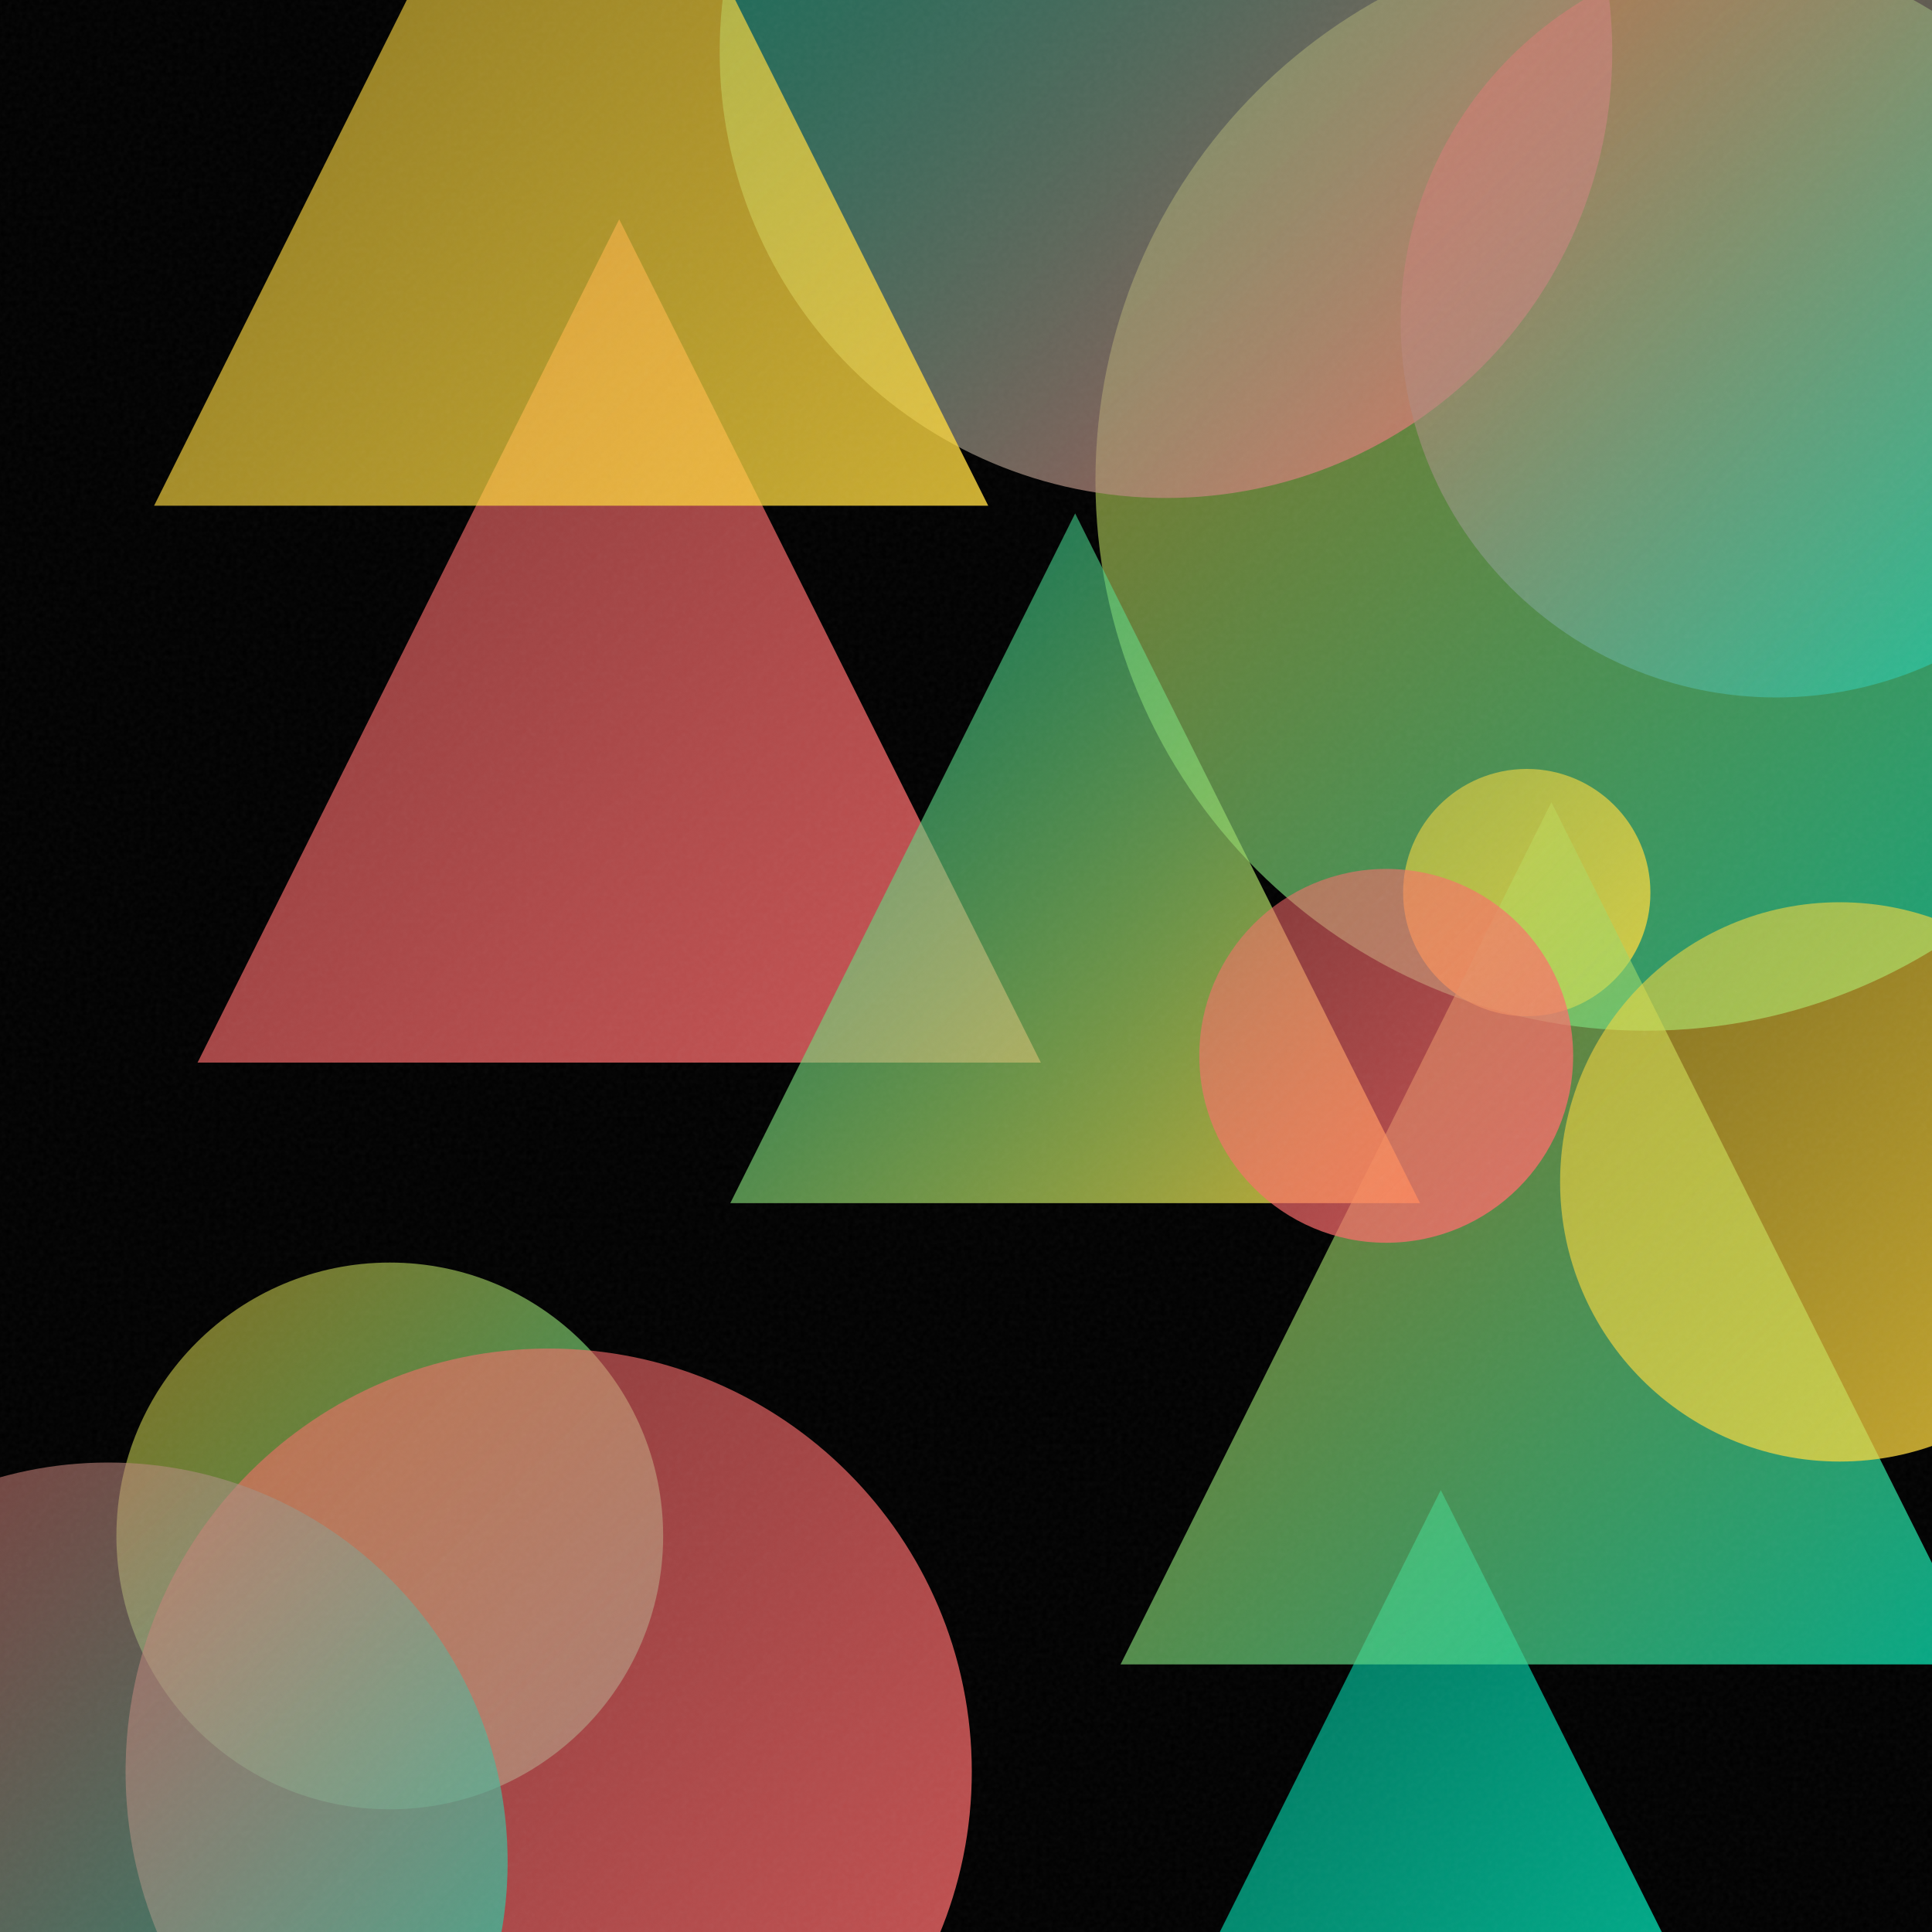
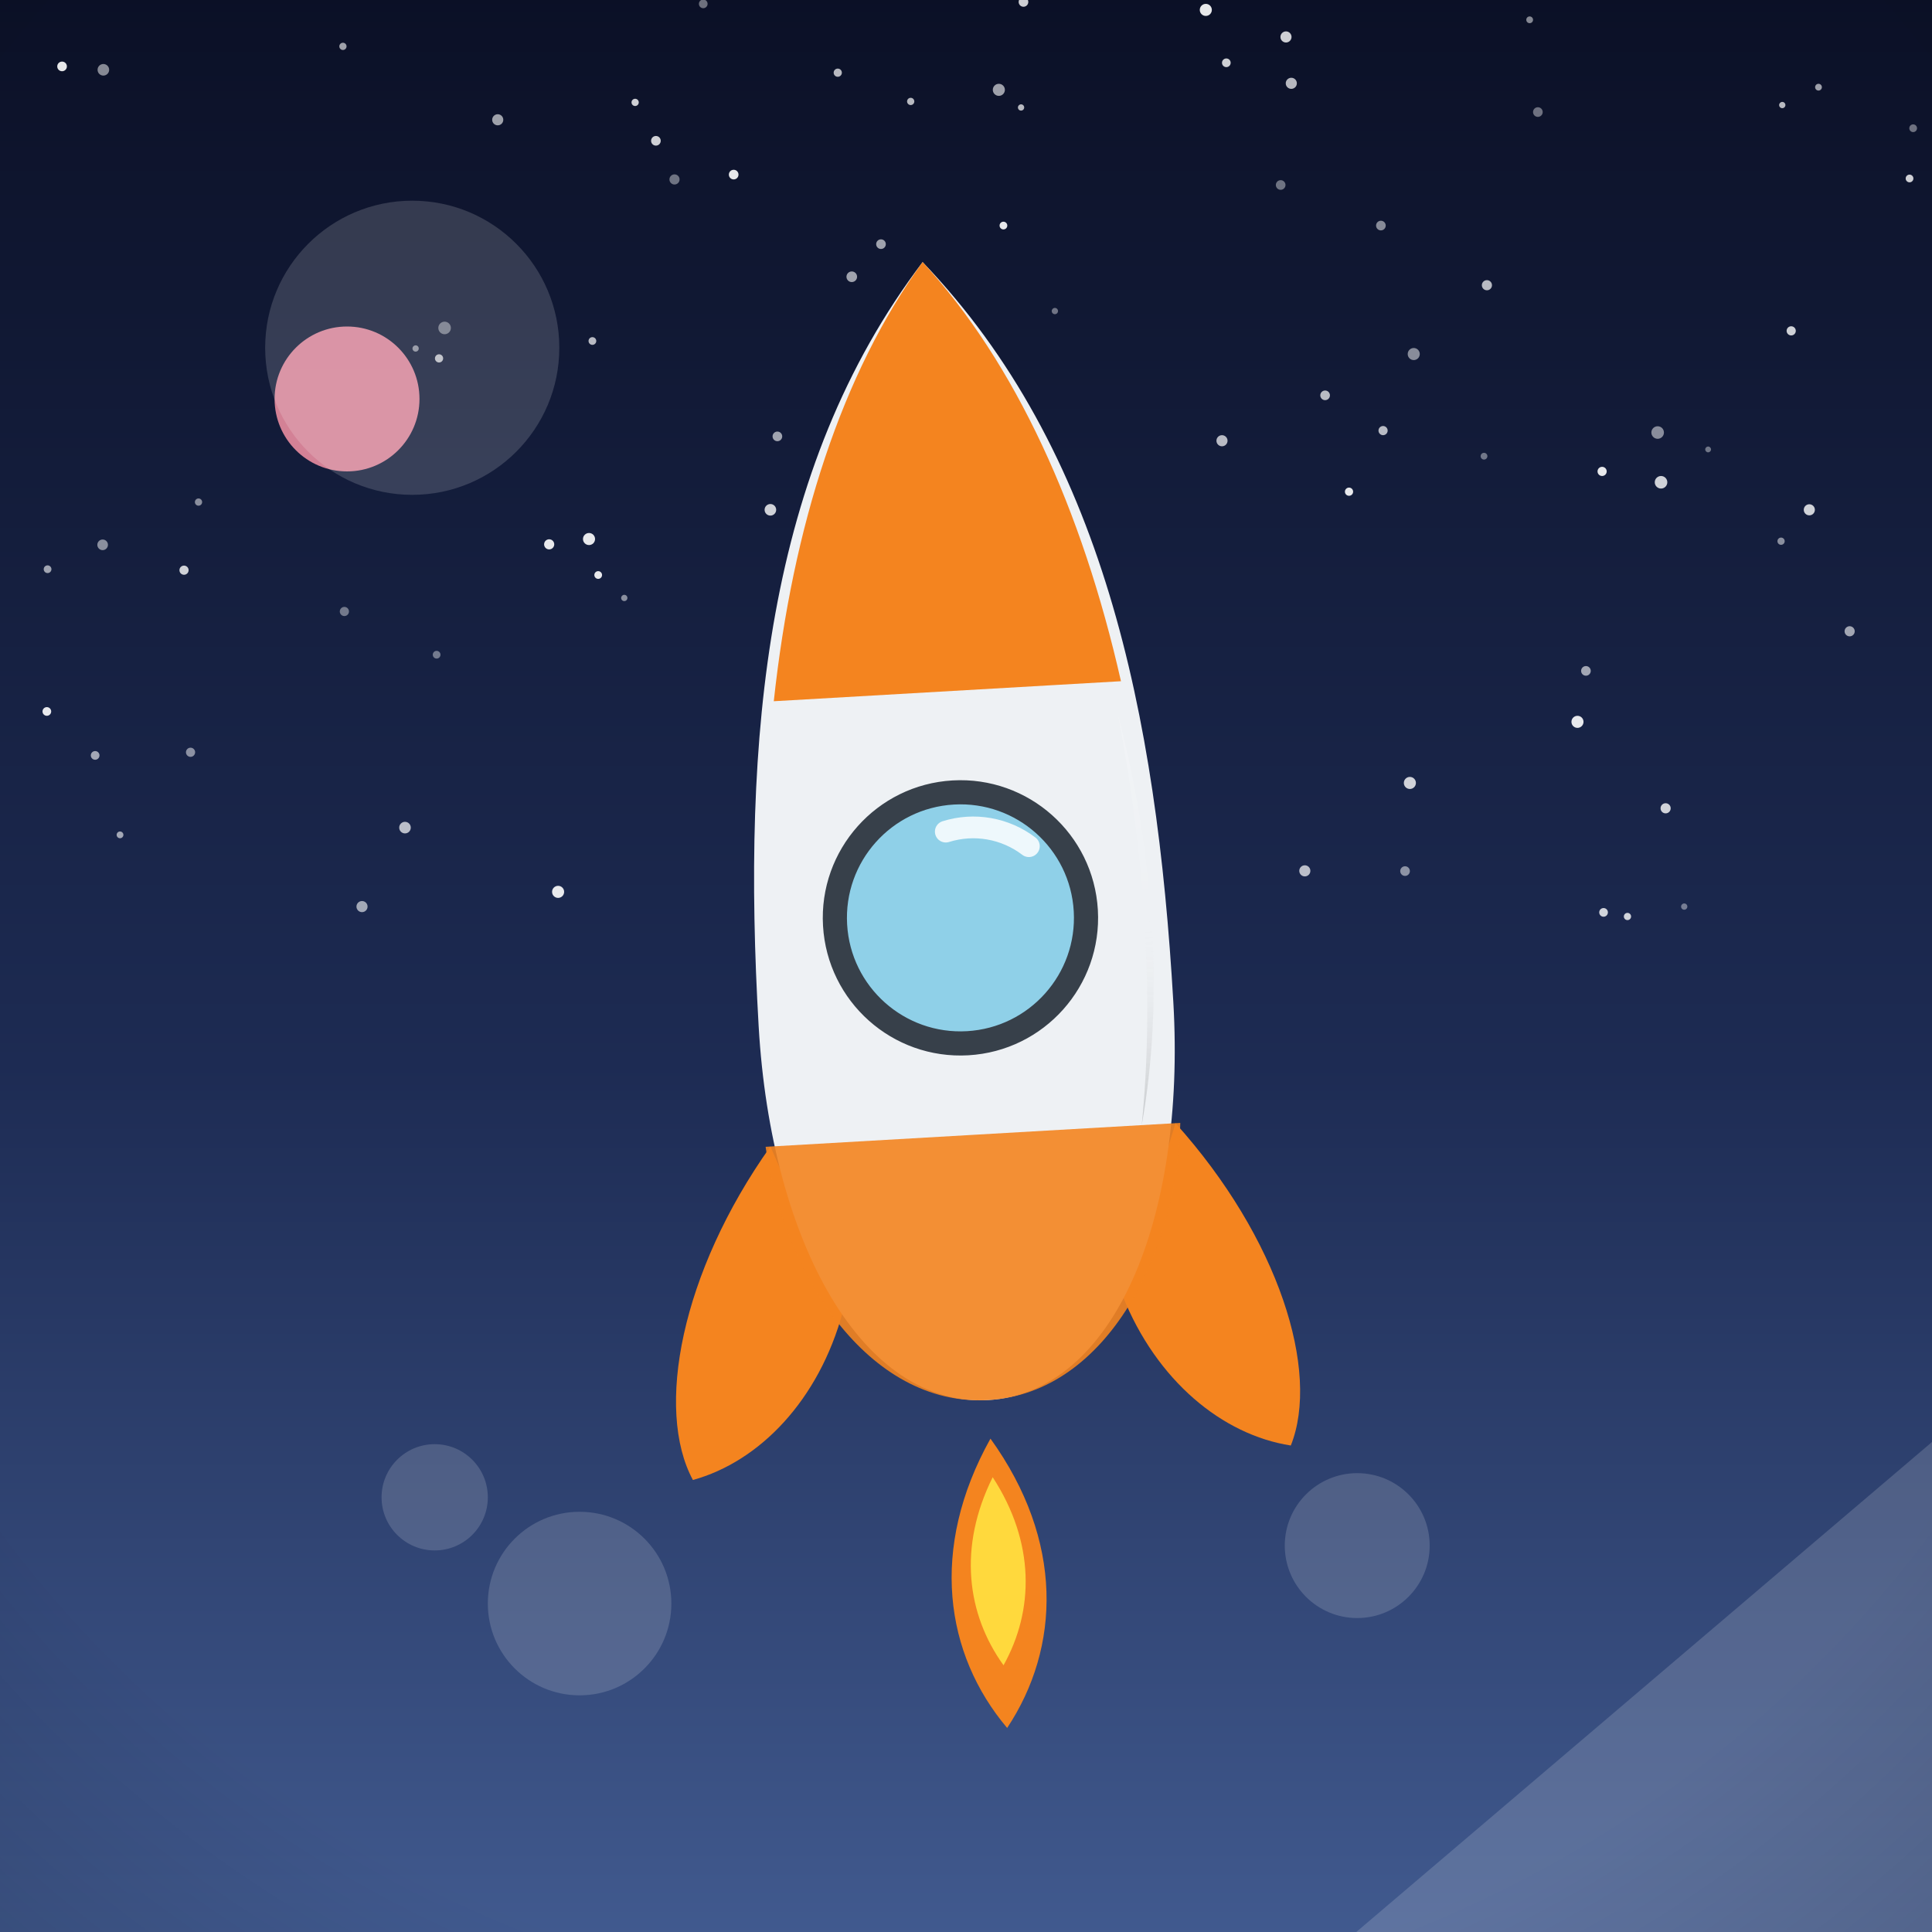
- <svg xmlns="http://www.w3.org/2000/svg" viewBox="0 0 400 400">
+ <svg xmlns="http://www.w3.org/2000/svg" viewBox="0 0 800 800">
  <defs>
-     <linearGradient id="g0" x1="40.9" y1="45.4" x2="215.5" y2="220.0" gradientUnits="userSpaceOnUse">
-       <stop offset="0" stop-color="#FF6B6B" stop-opacity="0.5" />
-       <stop offset="1" stop-color="#FF6B6B" stop-opacity="0.8" />
+     <linearGradient id="sky" x1="0" y1="0" x2="0" y2="1">
+       <stop offset="0" stop-color="#0b1026" />
+       <stop offset="0.55" stop-color="#1d2b53" />
+       <stop offset="1" stop-color="#415a8f" />
    </linearGradient>
-     <linearGradient id="g1" x1="24.1" y1="261.3" x2="137.3" y2="374.6" gradientUnits="userSpaceOnUse">
-       <stop offset="0" stop-color="#FFD93D" stop-opacity="0.5" />
-       <stop offset="1" stop-color="#00D4AA" stop-opacity="0.8" />
+     <radialGradient id="sunG" cx="0.38" cy="0.35" r="0.9">
+       <stop offset="0" stop-color="#fff3b0" />
+       <stop offset="1" stop-color="#ffb703" />
+     </radialGradient>
+     <linearGradient id="ground" x1="0" y1="0" x2="0" y2="1">
+       <stop offset="0" stop-color="#69b06f" />
+       <stop offset="1" stop-color="#3c7a44" />
    </linearGradient>
-     <linearGradient id="g2" x1="226.8" y1="-14.4" x2="454.6" y2="213.4" gradientUnits="userSpaceOnUse">
-       <stop offset="0" stop-color="#FFD93D" stop-opacity="0.5" />
-       <stop offset="1" stop-color="#00D4AA" stop-opacity="0.8" />
+     <linearGradient id="sea" x1="0" y1="0" x2="0" y2="1">
+       <stop offset="0" stop-color="#3d9bc4" />
+       <stop offset="1" stop-color="#1668a0" />
    </linearGradient>
-     <linearGradient id="g3" x1="148.9" y1="-81.8" x2="333.8" y2="103.1" gradientUnits="userSpaceOnUse">
-       <stop offset="0" stop-color="#00D4AA" stop-opacity="0.5" />
-       <stop offset="1" stop-color="#FF6B6B" stop-opacity="0.8" />
+     <linearGradient id="shade" x1="0" y1="0" x2="0" y2="1">
+       <stop offset="0" stop-color="#ffffff" stop-opacity="0.20" />
+       <stop offset="0.5" stop-color="#ffffff" stop-opacity="0" />
+       <stop offset="1" stop-color="#000000" stop-opacity="0.16" />
    </linearGradient>
-     <linearGradient id="g4" x1="290.5" y1="159.2" x2="341.8" y2="210.5" gradientUnits="userSpaceOnUse">
-       <stop offset="0" stop-color="#FFD93D" stop-opacity="0.5" />
-       <stop offset="1" stop-color="#FFD93D" stop-opacity="0.8" />
-     </linearGradient>
-     <linearGradient id="g5" x1="251.5" y1="308.5" x2="345.1" y2="402.1" gradientUnits="userSpaceOnUse">
-       <stop offset="0" stop-color="#00D4AA" stop-opacity="0.5" />
-       <stop offset="1" stop-color="#00D4AA" stop-opacity="0.8" />
-     </linearGradient>
-     <linearGradient id="g6" x1="232.0" y1="166.1" x2="410.5" y2="344.6" gradientUnits="userSpaceOnUse">
-       <stop offset="0" stop-color="#FFD93D" stop-opacity="0.5" />
-       <stop offset="1" stop-color="#00D4AA" stop-opacity="0.8" />
-     </linearGradient>
-     <linearGradient id="g7" x1="31.9" y1="-68.0" x2="204.6" y2="104.7" gradientUnits="userSpaceOnUse">
-       <stop offset="0" stop-color="#FFD93D" stop-opacity="0.5" />
-       <stop offset="1" stop-color="#FFD93D" stop-opacity="0.8" />
-     </linearGradient>
-     <linearGradient id="g8" x1="151.2" y1="106.3" x2="294.0" y2="249.1" gradientUnits="userSpaceOnUse">
-       <stop offset="0" stop-color="#00D4AA" stop-opacity="0.5" />
-       <stop offset="1" stop-color="#FFD93D" stop-opacity="0.8" />
-     </linearGradient>
-     <linearGradient id="g9" x1="290.0" y1="-11.1" x2="445.5" y2="144.4" gradientUnits="userSpaceOnUse">
-       <stop offset="0" stop-color="#FF6B6B" stop-opacity="0.5" />
-       <stop offset="1" stop-color="#00D4AA" stop-opacity="0.8" />
-     </linearGradient>
-     <linearGradient id="g10" x1="248.2" y1="179.9" x2="325.7" y2="257.3" gradientUnits="userSpaceOnUse">
-       <stop offset="0" stop-color="#FF6B6B" stop-opacity="0.5" />
-       <stop offset="1" stop-color="#FF6B6B" stop-opacity="0.8" />
-     </linearGradient>
-     <linearGradient id="g11" x1="25.9" y1="279.2" x2="201.2" y2="454.5" gradientUnits="userSpaceOnUse">
-       <stop offset="0" stop-color="#FF6B6B" stop-opacity="0.5" />
-       <stop offset="1" stop-color="#FF6B6B" stop-opacity="0.8" />
-     </linearGradient>
-     <linearGradient id="g12" x1="323.0" y1="186.8" x2="438.8" y2="302.5" gradientUnits="userSpaceOnUse">
-       <stop offset="0" stop-color="#FFD93D" stop-opacity="0.5" />
-       <stop offset="1" stop-color="#FFD93D" stop-opacity="0.8" />
-     </linearGradient>
-     <linearGradient id="g13" x1="-60.4" y1="302.7" x2="105.1" y2="468.2" gradientUnits="userSpaceOnUse">
-       <stop offset="0" stop-color="#FF6B6B" stop-opacity="0.5" />
-       <stop offset="1" stop-color="#00D4AA" stop-opacity="0.8" />
-     </linearGradient>
-     <filter id="n">
-       <feTurbulence type="fractalNoise" baseFrequency="0.9" numOctaves="2" stitchTiles="stitch" />
-       <feColorMatrix type="saturate" values="0" />
-     </filter>
+     <radialGradient id="vig" cx="0.5" cy="0.42" r="0.85">
+       <stop offset="0.72" stop-color="#000000" stop-opacity="0" />
+       <stop offset="1" stop-color="#000000" stop-opacity="0.20" />
+     </radialGradient>
  </defs>
-   <rect width="400" height="400" fill="#000000" />
-   <path d="M 128.2 45.4 L 215.5 220.0 L 40.9 220.0 Z" fill="url(#g0)" />
-   <circle cx="80.7" cy="318.0" r="56.6" fill="url(#g1)" />
-   <circle cx="340.7" cy="99.5" r="113.9" fill="url(#g2)" />
-   <circle cx="241.4" cy="10.7" r="92.4" fill="url(#g3)" />
-   <circle cx="316.1" cy="184.8" r="25.6" fill="url(#g4)" />
-   <path d="M 298.3 308.5 L 345.1 402.1 L 251.5 402.1 Z" fill="url(#g5)" />
-   <path d="M 321.2 166.1 L 410.5 344.6 L 232.0 344.6 Z" fill="url(#g6)" />
-   <path d="M 118.2 -68.0 L 204.6 104.7 L 31.9 104.7 Z" fill="url(#g7)" />
-   <path d="M 222.6 106.3 L 294.0 249.1 L 151.2 249.1 Z" fill="url(#g8)" />
-   <circle cx="367.7" cy="66.7" r="77.7" fill="url(#g9)" />
-   <circle cx="287.0" cy="218.6" r="38.7" fill="url(#g10)" />
-   <circle cx="113.6" cy="366.8" r="87.6" fill="url(#g11)" />
-   <circle cx="380.9" cy="244.7" r="57.9" fill="url(#g12)" />
-   <circle cx="22.4" cy="385.5" r="82.7" fill="url(#g13)" />
-   <rect width="400" height="400" filter="url(#n)" opacity="0.05" />
+   <rect width="800" height="800" fill="url(#sky)" />
+   <circle cx="585.4" cy="146.6" r="2.5" fill="#ffffff" opacity="0.5" />
+   <circle cx="380.9" cy="114.9" r="2.4" fill="#ffffff" opacity="0.8" />
+   <circle cx="227.4" cy="225.4" r="2.1" fill="#ffffff" opacity="0.9" />
+   <circle cx="39.4" cy="312.8" r="1.8" fill="#ffffff" opacity="0.6" />
+   <circle cx="741.7" cy="137" r="1.9" fill="#ffffff" opacity="0.8" />
+   <circle cx="633.4" cy="8.2" r="1.4" fill="#ffffff" opacity="0.5" />
+   <circle cx="231.1" cy="369.3" r="2.5" fill="#ffffff" opacity="0.9" />
+   <circle cx="407.1" cy="157.9" r="2.5" fill="#ffffff" opacity="0.7" />
+   <circle cx="291.2" cy="1.6" r="1.8" fill="#ffffff" opacity="0.4" />
+   <circle cx="180.8" cy="271.1" r="1.6" fill="#ffffff" opacity="0.4" />
+   <circle cx="25.7" cy="27.5" r="2" fill="#ffffff" opacity="0.9" />
+   <circle cx="765.9" cy="261.4" r="2.1" fill="#ffffff" opacity="0.6" />
+   <circle cx="377.1" cy="42" r="1.5" fill="#ffffff" opacity="0.7" />
+   <circle cx="437.9" cy="207.5" r="1.5" fill="#ffffff" opacity="0.7" />
+   <circle cx="82.2" cy="207.9" r="1.5" fill="#ffffff" opacity="0.5" />
+   <circle cx="499.3" cy="4.1" r="2.5" fill="#ffffff" opacity="0.9" />
+   <circle cx="656.7" cy="277.8" r="2" fill="#ffffff" opacity="0.6" />
+   <circle cx="689.7" cy="334.7" r="2.1" fill="#ffffff" opacity="0.8" />
+   <circle cx="583.8" cy="324.2" r="2.5" fill="#ffffff" opacity="0.8" />
+   <circle cx="532.5" cy="15.3" r="2.3" fill="#ffffff" opacity="0.8" />
+   <circle cx="697.4" cy="375.4" r="1.3" fill="#ffffff" opacity="0.4" />
+   <circle cx="303.8" cy="72.3" r="2" fill="#ffffff" opacity="0.9" />
+   <circle cx="243.9" cy="223.2" r="2.5" fill="#ffffff" opacity="0.9" />
+   <circle cx="469.5" cy="342.2" r="1.9" fill="#ffffff" opacity="0.4" />
+   <circle cx="792.2" cy="53.1" r="1.6" fill="#ffffff" opacity="0.4" />
+   <circle cx="420.8" cy="360.4" r="1.8" fill="#ffffff" opacity="0.4" />
+   <circle cx="534.7" cy="34.5" r="2.3" fill="#ffffff" opacity="0.7" />
+   <circle cx="737.5" cy="224.1" r="1.5" fill="#ffffff" opacity="0.5" />
+   <circle cx="19.4" cy="294.6" r="1.8" fill="#ffffff" opacity="0.9" />
+   <circle cx="454.5" cy="375.1" r="2.1" fill="#ffffff" opacity="0.7" />
+   <circle cx="181.8" cy="148.4" r="1.7" fill="#ffffff" opacity="0.7" />
+   <circle cx="263" cy="42.4" r="1.5" fill="#ffffff" opacity="0.8" />
+   <circle cx="753" cy="36.1" r="1.4" fill="#ffffff" opacity="0.6" />
+   <circle cx="42.5" cy="225.6" r="2.2" fill="#ffffff" opacity="0.5" />
+   <circle cx="707.3" cy="186.1" r="1.2" fill="#ffffff" opacity="0.4" />
+   <circle cx="400" cy="193.1" r="2.4" fill="#ffffff" opacity="0.6" />
+   <circle cx="664" cy="377.8" r="1.8" fill="#ffffff" opacity="0.8" />
+   <circle cx="506" cy="182.5" r="2.3" fill="#ffffff" opacity="0.7" />
+   <circle cx="540.3" cy="360.6" r="2.3" fill="#ffffff" opacity="0.7" />
+   <circle cx="687.8" cy="199.7" r="2.6" fill="#ffffff" opacity="0.8" />
+   <circle cx="615.7" cy="118.1" r="2.1" fill="#ffffff" opacity="0.7" />
+   <circle cx="458.4" cy="277.1" r="2.5" fill="#ffffff" opacity="0.9" />
+   <circle cx="413.6" cy="37.2" r="2.5" fill="#ffffff" opacity="0.6" />
+   <circle cx="572.7" cy="178.3" r="1.9" fill="#ffffff" opacity="0.7" />
+   <circle cx="323.2" cy="359.1" r="1.5" fill="#ffffff" opacity="0.8" />
+   <circle cx="19.7" cy="235.7" r="1.6" fill="#ffffff" opacity="0.6" />
+   <circle cx="364.8" cy="101.1" r="2" fill="#ffffff" opacity="0.6" />
+   <circle cx="749.2" cy="211.1" r="2.3" fill="#ffffff" opacity="0.8" />
+   <circle cx="423.8" cy="0.8" r="2" fill="#ffffff" opacity="0.8" />
+   <circle cx="614.5" cy="188.9" r="1.4" fill="#ffffff" opacity="0.4" />
+   <circle cx="319" cy="211.1" r="2.4" fill="#ffffff" opacity="0.8" />
+   <circle cx="184.1" cy="135.8" r="2.6" fill="#ffffff" opacity="0.4" />
+   <circle cx="388.2" cy="376.1" r="2.6" fill="#ffffff" opacity="0.9" />
+   <circle cx="581.8" cy="360.7" r="2" fill="#ffffff" opacity="0.5" />
+   <circle cx="790.7" cy="73.9" r="1.6" fill="#ffffff" opacity="0.8" />
+   <circle cx="548.7" cy="163.7" r="2" fill="#ffffff" opacity="0.7" />
+   <circle cx="558.6" cy="203.6" r="1.7" fill="#ffffff" opacity="0.9" />
+   <circle cx="258.5" cy="247.6" r="1.3" fill="#ffffff" opacity="0.5" />
+   <circle cx="352.7" cy="114.6" r="2.2" fill="#ffffff" opacity="0.6" />
+   <circle cx="142" cy="19.2" r="1.5" fill="#ffffff" opacity="0.6" />
+   <circle cx="149.9" cy="375.4" r="2.3" fill="#ffffff" opacity="0.6" />
+   <circle cx="78.9" cy="311.5" r="1.9" fill="#ffffff" opacity="0.5" />
+   <circle cx="321.9" cy="180.7" r="2" fill="#ffffff" opacity="0.6" />
+   <circle cx="507.8" cy="26" r="1.8" fill="#ffffff" opacity="0.8" />
+   <circle cx="142.6" cy="253.2" r="1.9" fill="#ffffff" opacity="0.4" />
+   <circle cx="365.1" cy="173.8" r="2.6" fill="#ffffff" opacity="0.7" />
+   <circle cx="408" cy="199.1" r="2.6" fill="#ffffff" opacity="0.7" />
+   <circle cx="571.8" cy="93.4" r="2" fill="#ffffff" opacity="0.5" />
+   <circle cx="422.8" cy="44.5" r="1.3" fill="#ffffff" opacity="0.7" />
+   <circle cx="172.1" cy="144.3" r="1.3" fill="#ffffff" opacity="0.5" />
+   <circle cx="322.1" cy="272.6" r="1.4" fill="#ffffff" opacity="0.7" />
+   <circle cx="436.8" cy="128.8" r="1.3" fill="#ffffff" opacity="0.4" />
+   <circle cx="42.8" cy="28.9" r="2.4" fill="#ffffff" opacity="0.5" />
+   <circle cx="346.9" cy="30.1" r="1.7" fill="#ffffff" opacity="0.7" />
+   <circle cx="663.4" cy="195.2" r="1.9" fill="#ffffff" opacity="0.9" />
+   <circle cx="49.7" cy="345.7" r="1.4" fill="#ffffff" opacity="0.6" />
+   <circle cx="247.7" cy="238.1" r="1.6" fill="#ffffff" opacity="0.9" />
+   <circle cx="167.7" cy="342.7" r="2.4" fill="#ffffff" opacity="0.7" />
+   <circle cx="415.5" cy="93.4" r="1.6" fill="#ffffff" opacity="0.9" />
+   <circle cx="738" cy="43.5" r="1.3" fill="#ffffff" opacity="0.7" />
+   <circle cx="271.6" cy="58.3" r="2" fill="#ffffff" opacity="0.8" />
+   <circle cx="279.3" cy="74.3" r="2.1" fill="#ffffff" opacity="0.4" />
+   <circle cx="653.2" cy="298.9" r="2.5" fill="#ffffff" opacity="0.9" />
+   <circle cx="530.3" cy="76.6" r="2" fill="#ffffff" opacity="0.4" />
+   <circle cx="636.8" cy="46.4" r="2" fill="#ffffff" opacity="0.4" />
+   <circle cx="76.2" cy="236.1" r="1.9" fill="#ffffff" opacity="0.8" />
+   <circle cx="686.4" cy="179.1" r="2.6" fill="#ffffff" opacity="0.5" />
+   <circle cx="206.1" cy="49.6" r="2.3" fill="#ffffff" opacity="0.6" />
+   <circle cx="245.3" cy="141.2" r="1.6" fill="#ffffff" opacity="0.7" />
+   <circle cx="673.9" cy="379.5" r="1.5" fill="#ffffff" opacity="0.8" />
+   <circle cx="143.7" cy="165.2" r="30" fill="#e88ca0" opacity="0.9" />
+   <g transform="translate(400 0) scale(-1 1) translate(-400 0)">
+     <g transform="rotate(3.3 400 420)">
+       <path d="M400 596 C 428 640 424 684 400 716 C 376 684 372 640 400 596 Z" fill="#f4841f" />
+       <path d="M400 612 C 416 640 414 668 400 690 C 386 668 384 640 400 612 Z" fill="#ffd93d" />
+       <path d="M316 470 C 276 520 262 576 276 606 C 304 600 330 576 342 540 Z" fill="#f4841f" />
+       <path d="M484 470 C 524 520 538 576 524 606 C 496 600 470 576 458 540 Z" fill="#f4841f" />
+       <path d="M400 108 C 470 190 486 300 486 420 C 486 510 452 580 400 580 C 348 580 314 510 314 420 C 314 300 330 190 400 108 Z" fill="#eef1f4" />
+       <path d="M400 108 C 436 152 460 214 472 286 L 328 286 C 340 214 364 152 400 108 Z" fill="#f4841f" />
+       <path d="M314 470 L 486 470 C 482 522 450 580 400 580 C 350 580 318 522 314 470 Z" fill="#f4841f" opacity="0.9" />
+       <circle cx="400" cy="380" r="52" fill="#8fd0e8" stroke="#37404a" stroke-width="10" />
+       <path d="M370 352 A 38 38 0 0 1 404 344" stroke="#ffffff" stroke-width="9" fill="none" stroke-linecap="round" opacity="0.85" />
+       <path d="M330 300 C 322 360 322 420 330 470 C 318 420 318 360 330 300 Z" fill="url(#shade)" />
+     </g>
+     <g fill="#ffffff" opacity="0.16">
+       <circle cx="238" cy="640" r="30" />
+       <circle cx="560" cy="664" r="38" />
+       <circle cx="620" cy="620" r="22" />
+     </g>
+   </g>
+   <g opacity="0.16">
+     <circle cx="170.7" cy="144" r="60.9" fill="#ffffff" />
+     <path d="M 561.6 800 L 800 800 L 800 597.1 Z" fill="#ffffff" />
+   </g>
+   <rect width="800" height="800" fill="url(#vig)" />
</svg>
